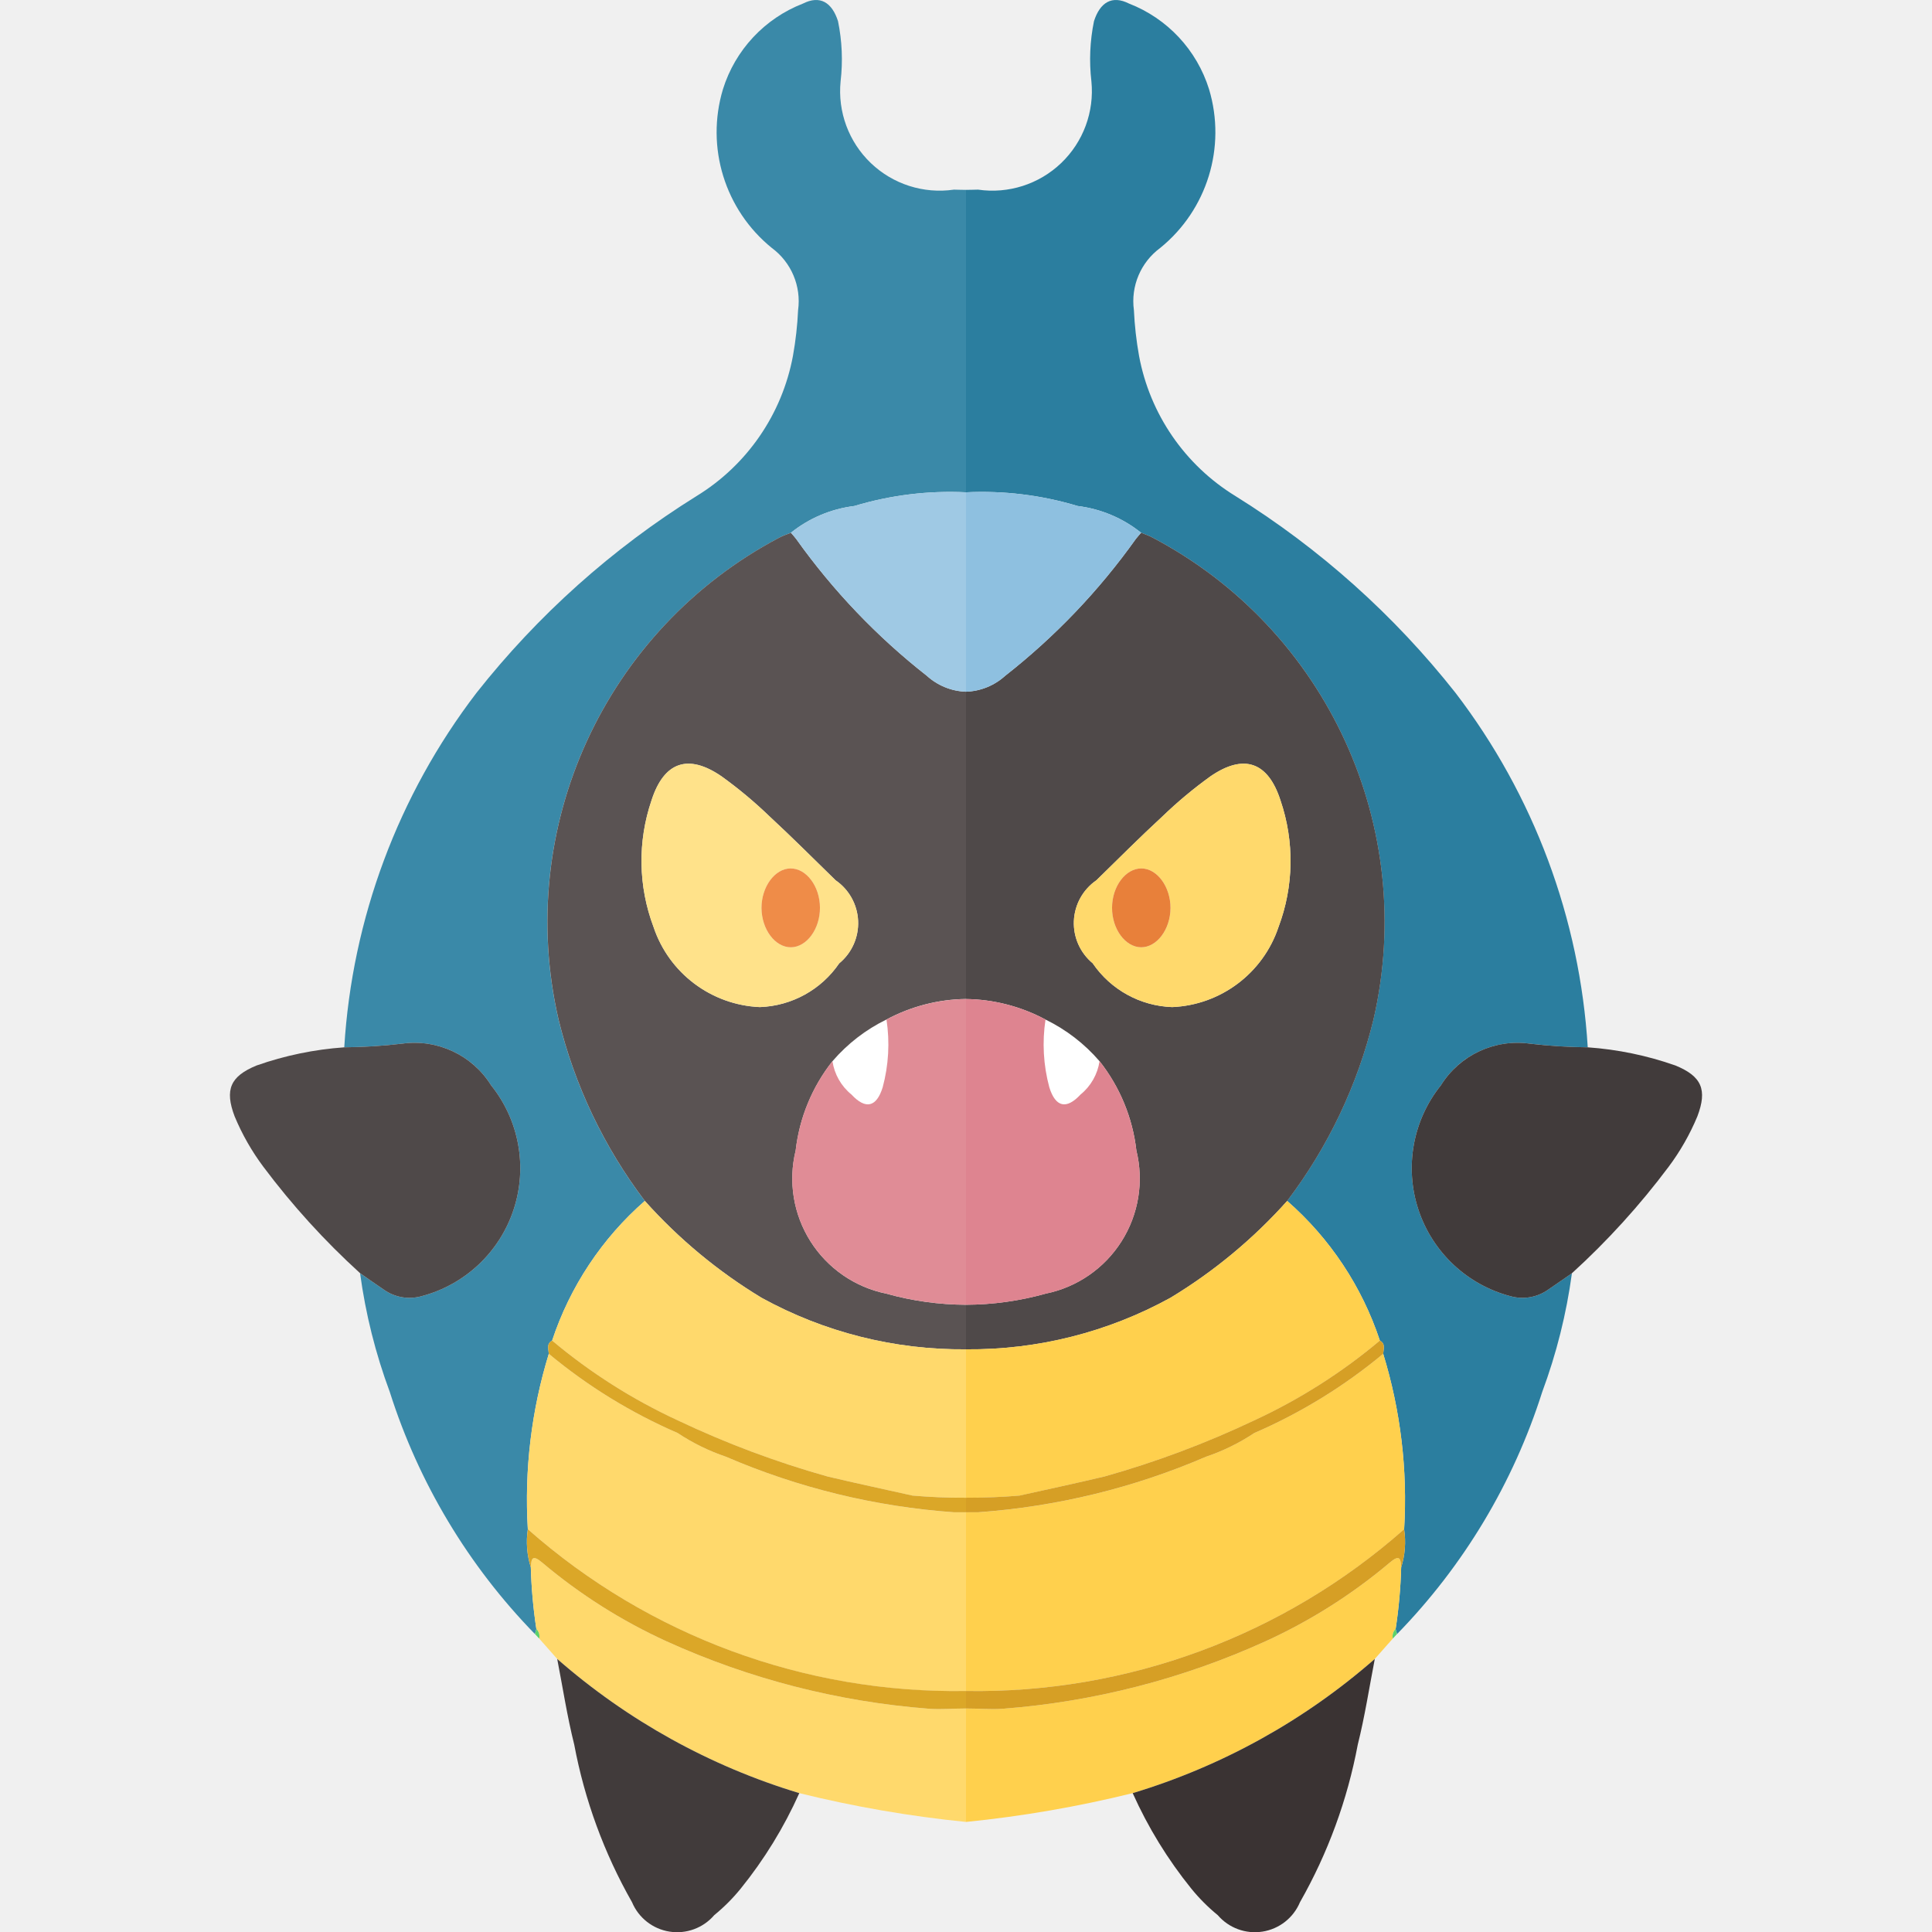
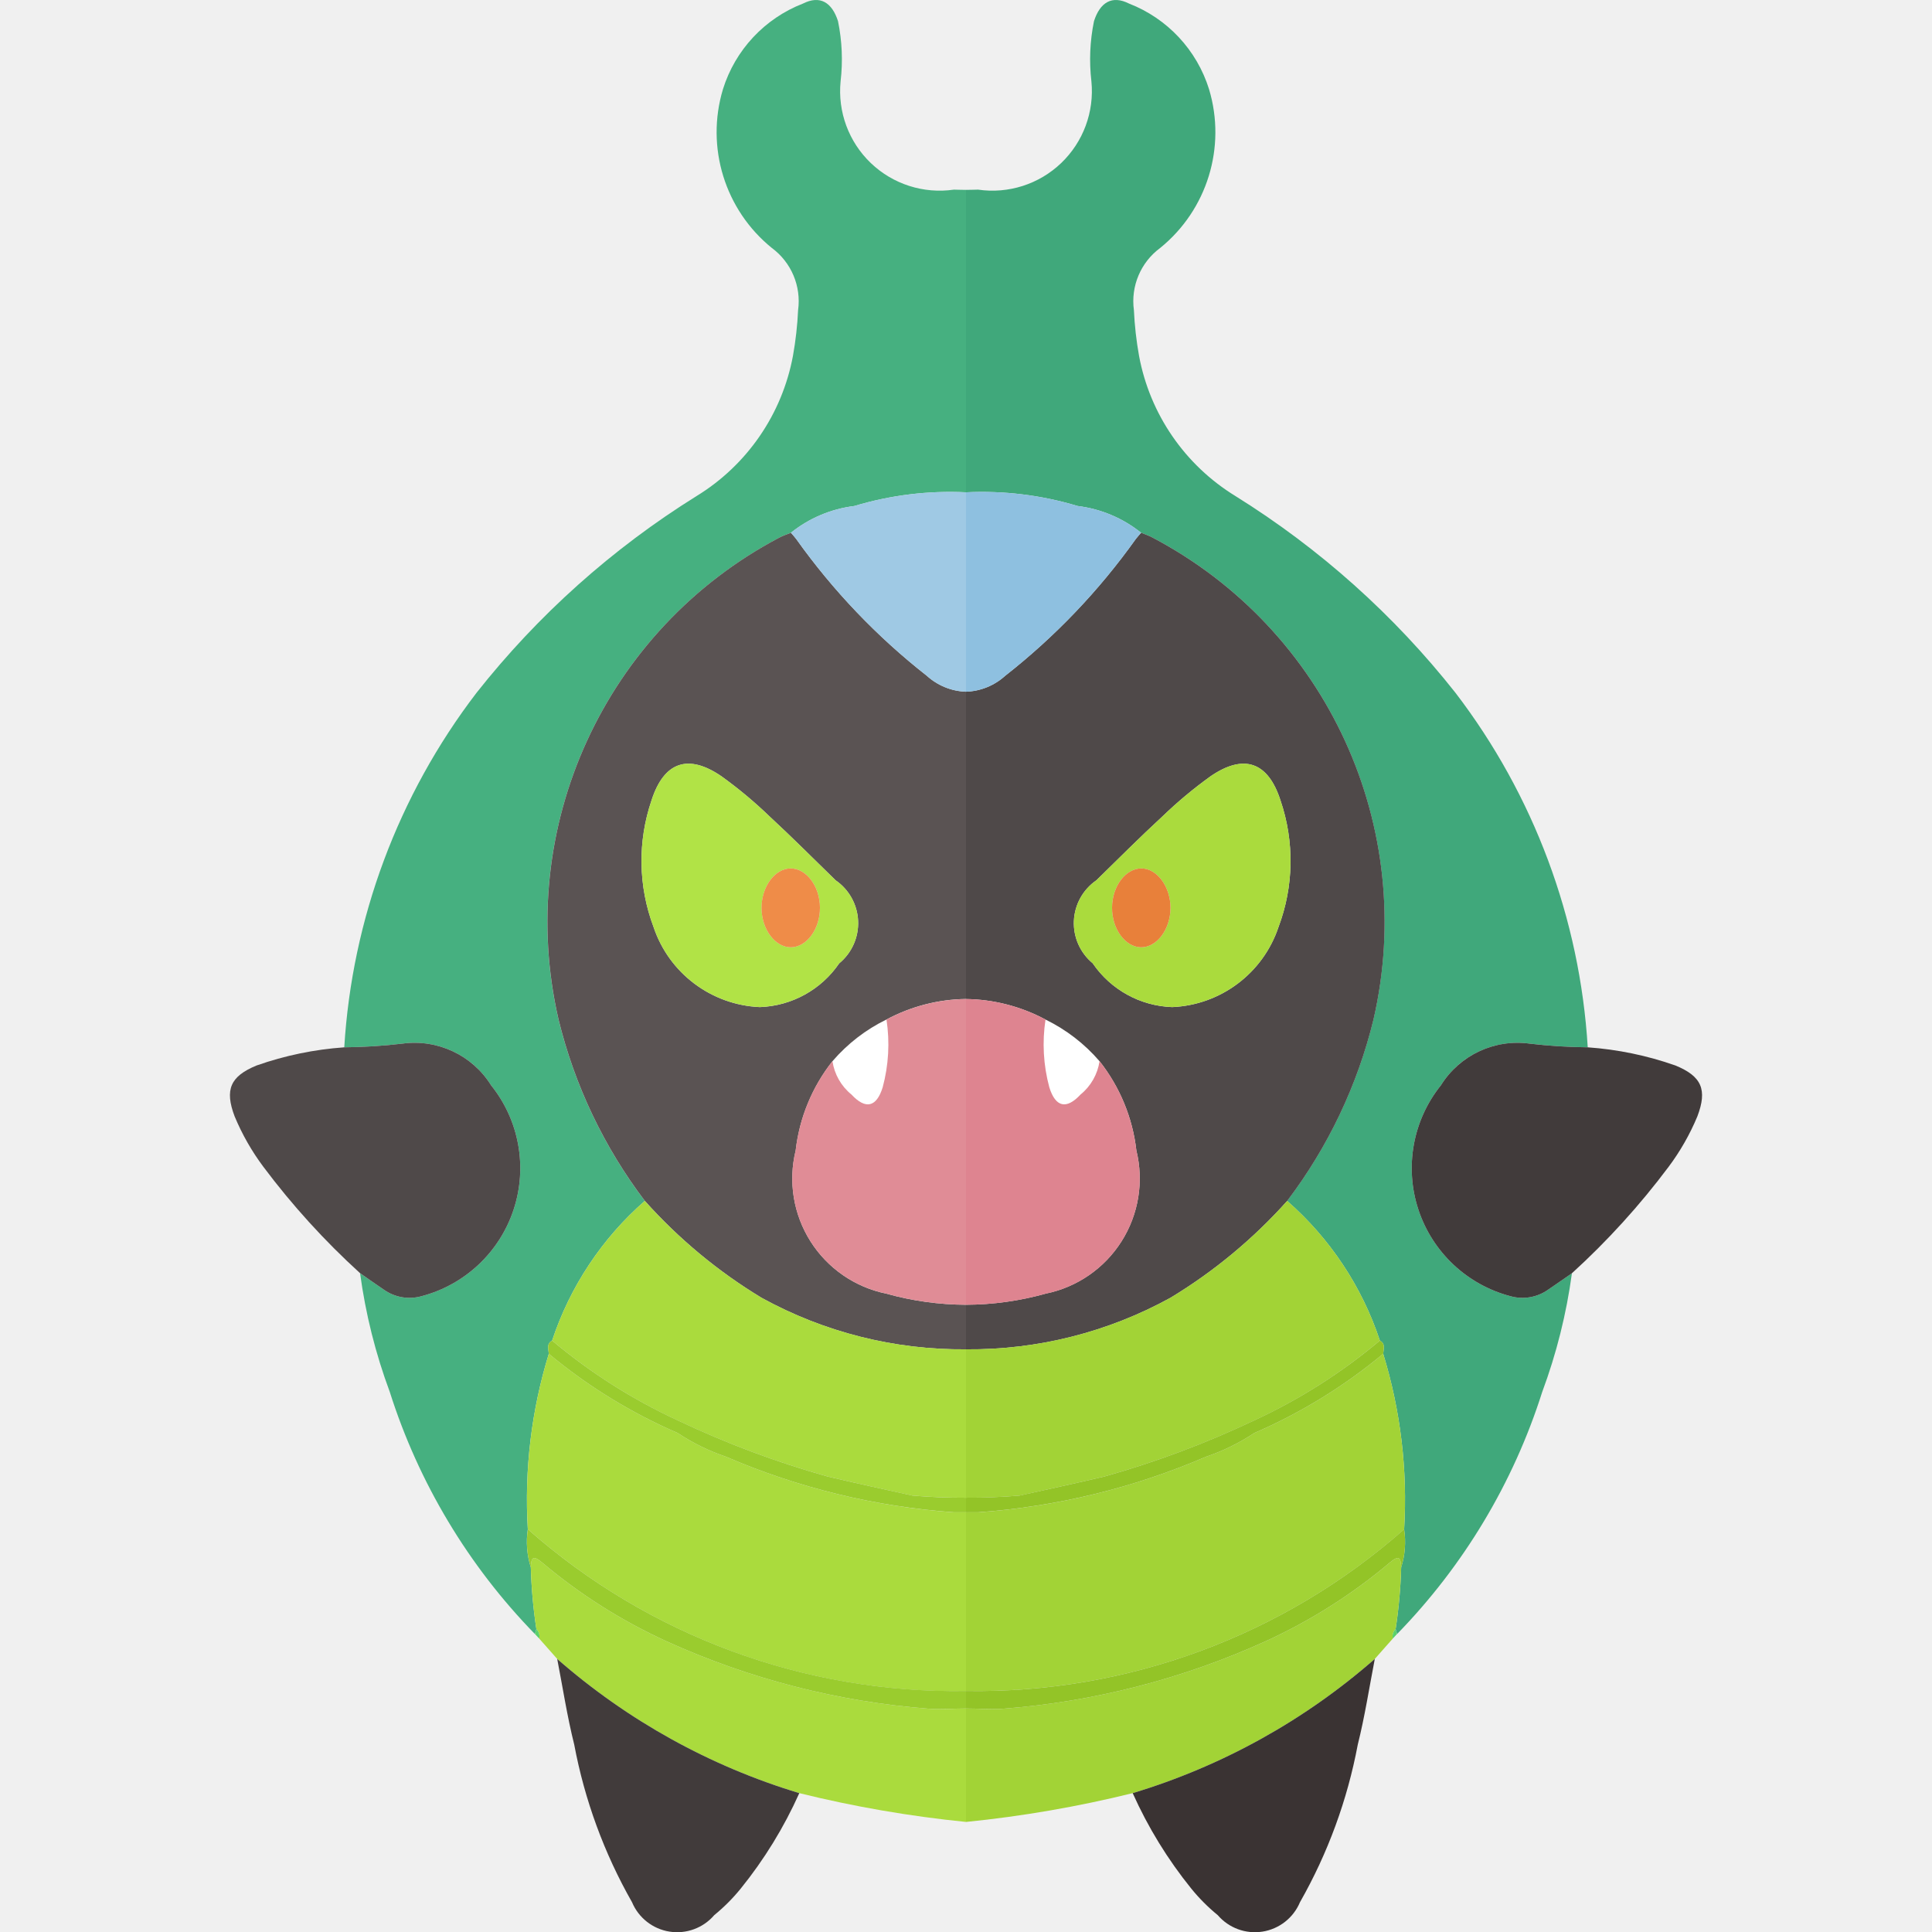
<svg xmlns="http://www.w3.org/2000/svg" viewBox="0 0 32 32">
  <path fill="#fff" d="M13.24 16.547h5.615v2.343H13.24z" />
-   <path d="M15.8 3.141a1.648 1.648 0 01-1.877-1.794A3.139 3.139 0 0013.88.35c-.1-.31-.297-.434-.58-.291a2.236 2.236 0 00-1.326 1.42 2.468 2.468 0 00.81 2.628 1.096 1.096 0 01.435 1.03 5.805 5.805 0 01-.085.756 3.465 3.465 0 01-1.598 2.324 14.21 14.21 0 00-3.644 3.259 10.74 10.74 0 00-2.19 5.871 8.923 8.923 0 00.96-.061 1.494 1.494 0 011.472.69 2.192 2.192 0 01-1.156 3.494.733.733 0 01-.617-.107c-.133-.09-.265-.183-.397-.274a9.177 9.177 0 00.492 1.966 10.14 10.14 0 002.404 4.01l.024-.083a8.245 8.245 0 01-.092-1.022 1.397 1.397 0 01-.05-.63 8.221 8.221 0 01.348-2.907c-.005-.079-.042-.166.055-.219a5.275 5.275 0 011.535-2.313 8.184 8.184 0 01-1.43-3.007 7.196 7.196 0 013.66-7.98c.06-.033.127-.054.19-.08a2.083 2.083 0 011.05-.443A5.493 5.493 0 0116 8.154V3.145c-.067-.002-.134-.001-.2-.004z" fill="#3a89a8" />
-   <path d="M15.385 28.302a12.896 12.896 0 01-4.346-1.117 8.963 8.963 0 01-2.06-1.305c-.157-.132-.18-.075-.187.08a8.23 8.23 0 00.092 1.022.171.171 0 01.047.158l.298.337a10.841 10.841 0 004.01 2.223 19.716 19.716 0 002.761.477v-1.879c-.205 0-.41.02-.615.004z" fill="#ffd96c" />
+   <path d="M15.8 3.141a1.648 1.648 0 01-1.877-1.794A3.139 3.139 0 0013.88.35c-.1-.31-.297-.434-.58-.291a2.236 2.236 0 00-1.326 1.42 2.468 2.468 0 00.81 2.628 1.096 1.096 0 01.435 1.03 5.805 5.805 0 01-.085.756 3.465 3.465 0 01-1.598 2.324 14.21 14.21 0 00-3.644 3.259 10.74 10.74 0 00-2.19 5.871 8.923 8.923 0 00.96-.061 1.494 1.494 0 011.472.69 2.192 2.192 0 01-1.156 3.494.733.733 0 01-.617-.107c-.133-.09-.265-.183-.397-.274a9.177 9.177 0 00.492 1.966 10.14 10.14 0 002.404 4.01l.024-.083a8.245 8.245 0 01-.092-1.022 1.397 1.397 0 01-.05-.63 8.221 8.221 0 01.348-2.907c-.005-.079-.042-.166.055-.219a5.275 5.275 0 011.535-2.313 8.184 8.184 0 01-1.43-3.007 7.196 7.196 0 013.66-7.98c.06-.033.127-.054.19-.08a2.083 2.083 0 011.05-.443A5.493 5.493 0 0116 8.154V3.145c-.067-.002-.134-.001-.2-.004z" fill="#46b080" />
+   <path d="M15.385 28.302a12.896 12.896 0 01-4.346-1.117 8.963 8.963 0 01-2.06-1.305c-.157-.132-.18-.075-.187.08a8.23 8.23 0 00.092 1.022.171.171 0 01.047.158l.298.337a10.841 10.841 0 004.01 2.223 19.716 19.716 0 002.761.477v-1.879c-.205 0-.41.02-.615.004z" fill="#aadb3d" />
  <path d="M5.701 17.347a8.872 8.872 0 00.962-.061 1.494 1.494 0 011.471.69 2.192 2.192 0 01-1.156 3.494.734.734 0 01-.617-.107c-.133-.09-.265-.183-.397-.275a12.565 12.565 0 01-1.6-1.76 3.89 3.89 0 01-.478-.838c-.167-.441-.073-.664.366-.843a5.547 5.547 0 011.45-.3z" fill="#4f4949" />
  <path d="M9.229 27.477a10.841 10.841 0 004.01 2.223 7.193 7.193 0 01-.971 1.582 3.045 3.045 0 01-.438.439.81.81 0 01-1.362-.215 8.414 8.414 0 01-.957-2.61c-.117-.467-.19-.945-.282-1.419z" fill="#413b3b" />
  <path d="M8.884 26.982a.171.171 0 01.047.158l-.07-.075z" fill="#5cd16a" />
  <path d="M14.679 21.427a1.946 1.946 0 01-1.5-2.371 2.924 2.924 0 01.61-1.48 2.792 2.792 0 01.894-.69 2.872 2.872 0 011.317-.34v-5.089a1.017 1.017 0 01-.648-.263 10.948 10.948 0 01-2.164-2.266c-.027-.036-.058-.07-.087-.104-.064.026-.13.047-.192.08a7.196 7.196 0 00-3.658 7.98 8.184 8.184 0 001.43 3.007 8.483 8.483 0 001.932 1.604 6.892 6.892 0 003.387.854v-.738a4.966 4.966 0 01-1.321-.184zm-2.094-4.746a1.945 1.945 0 01-1.76-1.326 3.104 3.104 0 01-.034-2.098c.206-.64.608-.779 1.162-.397a7.254 7.254 0 01.794.663c.372.344.73.703 1.093 1.057a.862.862 0 01.06 1.376 1.663 1.663 0 01-1.315.725z" fill="#5a5353" />
-   <path d="M15.939 25.049H15.8a11.62 11.62 0 01-3.778-.922 3.418 3.418 0 01-.798-.392 8.806 8.806 0 01-2.134-1.312 8.221 8.221 0 00-.347 2.906A10.699 10.699 0 0016 28.01v-2.96c-.02-.002-.04.002-.061 0z" fill="#ffd96c" />
-   <path d="M12.613 21.495a8.483 8.483 0 01-1.933-1.604 5.275 5.275 0 00-1.535 2.313 9.292 9.292 0 002.081 1.323 15.677 15.677 0 002.483.929c.464.11.932.21 1.398.315.298.026.595.037.893.036v-2.458a6.892 6.892 0 01-3.387-.854z" fill="#ffd96c" />
+   <path d="M15.939 25.049H15.8a11.62 11.62 0 01-3.778-.922 3.418 3.418 0 01-.798-.392 8.806 8.806 0 01-2.134-1.312 8.221 8.221 0 00-.347 2.906A10.699 10.699 0 0016 28.01v-2.96c-.02-.002-.04.002-.061 0z" fill="#aadb3d" />
+   <path d="M12.613 21.495a8.483 8.483 0 01-1.933-1.604 5.275 5.275 0 00-1.535 2.313 9.292 9.292 0 002.081 1.323 15.677 15.677 0 002.483.929c.464.11.932.21 1.398.315.298.026.595.037.893.036v-2.458a6.892 6.892 0 01-3.387-.854z" fill="#aadb3d" />
  <path d="M14.15 8.381a2.083 2.083 0 00-1.05.443c.03.035.06.068.088.104a10.948 10.948 0 002.164 2.266 1.017 1.017 0 00.648.263V8.154a5.493 5.493 0 00-1.85.227z" fill="#9fc9e4" />
-   <path d="M8.743 25.33a1.397 1.397 0 00.049.63c.007-.155.03-.212.187-.08a8.963 8.963 0 002.06 1.305 12.896 12.896 0 004.346 1.117c.206.016.41-.005.615-.004v-.29a10.699 10.699 0 01-7.257-2.679z" fill="#dba728" />
+   <path d="M8.743 25.33a1.397 1.397 0 00.049.63c.007-.155.03-.212.187-.08a8.963 8.963 0 002.06 1.305 12.896 12.896 0 004.346 1.117c.206.016.41-.005.615-.004v-.29a10.699 10.699 0 01-7.257-2.679z" fill="#9acc2e" />
  <path d="M14.683 16.887a2.727 2.727 0 01-.063 1.122c-.102.33-.283.372-.517.12a.878.878 0 01-.315-.553 2.923 2.923 0 00-.61 1.48 1.946 1.946 0 001.5 2.37 4.966 4.966 0 001.322.185v-5.064a2.872 2.872 0 00-1.317.34z" fill="#e08c96" />
-   <path d="M12.585 16.68a1.944 1.944 0 01-1.76-1.325 3.104 3.104 0 01-.034-2.098c.206-.64.608-.779 1.162-.397a7.25 7.25 0 01.794.663c.372.344.73.703 1.093 1.057a.862.862 0 01.06 1.376 1.663 1.663 0 01-1.315.724zm.996-1.646c-.001-.354-.225-.652-.487-.65-.262.003-.482.304-.48.657 0 .353.225.651.487.649.261-.003.482-.304.48-.656z" fill="#ffe28a" />
-   <path d="M15.107 24.77c-.466-.104-.933-.204-1.398-.314a15.677 15.677 0 01-2.483-.93 9.292 9.292 0 01-2.081-1.322c-.097.053-.06.14-.055.219a8.806 8.806 0 002.134 1.312 3.418 3.418 0 00.798.392 11.62 11.62 0 003.778.921h.139c.02.002.04-.001.061 0v-.241a9.548 9.548 0 01-.893-.036z" fill="#dba728" />
+   <path d="M12.585 16.68a1.944 1.944 0 01-1.76-1.325 3.104 3.104 0 01-.034-2.098c.206-.64.608-.779 1.162-.397a7.25 7.25 0 01.794.663c.372.344.73.703 1.093 1.057a.862.862 0 01.06 1.376 1.663 1.663 0 01-1.315.724zm.996-1.646c-.001-.354-.225-.652-.487-.65-.262.003-.482.304-.48.657 0 .353.225.651.487.649.261-.003.482-.304.48-.656z" fill="#b1e346" />
+   <path d="M15.107 24.77c-.466-.104-.933-.204-1.398-.314a15.677 15.677 0 01-2.483-.93 9.292 9.292 0 01-2.081-1.322c-.097.053-.06.14-.055.219a8.806 8.806 0 002.134 1.312 3.418 3.418 0 00.798.392 11.62 11.62 0 003.778.921h.139c.02.002.04-.001.061 0v-.241a9.548 9.548 0 01-.893-.036z" fill="#9acc2e" />
  <path d="M13.581 15.034c.002.352-.219.653-.48.656-.262.002-.486-.296-.488-.65-.001-.352.22-.653.48-.656.263-.002.487.296.488.65z" fill="#ef8c48" />
-   <path d="M16.2 3.141a1.648 1.648 0 001.877-1.794A3.139 3.139 0 0118.12.35c.1-.31.297-.434.58-.291a2.236 2.236 0 011.326 1.42 2.468 2.468 0 01-.81 2.628 1.096 1.096 0 00-.435 1.03 5.806 5.806 0 00.085.756 3.465 3.465 0 001.598 2.324 14.21 14.21 0 013.644 3.259 10.74 10.74 0 012.19 5.871 8.926 8.926 0 01-.96-.061 1.494 1.494 0 00-1.472.69 2.192 2.192 0 001.156 3.494.733.733 0 00.617-.107c.133-.09.265-.183.397-.274a9.177 9.177 0 01-.492 1.966 10.14 10.14 0 01-2.404 4.01l-.024-.083a8.246 8.246 0 00.092-1.022 1.397 1.397 0 00.049-.63 8.221 8.221 0 00-.347-2.907c.005-.079.042-.166-.055-.219a5.275 5.275 0 00-1.536-2.313 8.184 8.184 0 001.43-3.007 7.196 7.196 0 00-3.659-7.98c-.06-.033-.127-.054-.19-.08a2.083 2.083 0 00-1.05-.443A5.493 5.493 0 0016 8.154V3.145c.067-.002.134-.001.2-.004z" fill="#2b7e9f" />
-   <path d="M16.615 28.302a12.896 12.896 0 004.346-1.117 8.964 8.964 0 002.06-1.305c.157-.132.18-.075.187.08a8.23 8.23 0 01-.092 1.022.17.17 0 00-.047.158l-.298.337a10.841 10.841 0 01-4.01 2.223 19.716 19.716 0 01-2.761.477v-1.879c.205 0 .41.02.615.004z" fill="#ffd04d" />
+   <path d="M16.2 3.141a1.648 1.648 0 001.877-1.794A3.139 3.139 0 0118.12.35c.1-.31.297-.434.58-.291a2.236 2.236 0 011.326 1.42 2.468 2.468 0 01-.81 2.628 1.096 1.096 0 00-.435 1.03 5.806 5.806 0 00.085.756 3.465 3.465 0 001.598 2.324 14.21 14.21 0 013.644 3.259 10.74 10.74 0 012.19 5.871 8.926 8.926 0 01-.96-.061 1.494 1.494 0 00-1.472.69 2.192 2.192 0 001.156 3.494.733.733 0 00.617-.107c.133-.09.265-.183.397-.274a9.177 9.177 0 01-.492 1.966 10.14 10.14 0 01-2.404 4.01l-.024-.083a8.246 8.246 0 00.092-1.022 1.397 1.397 0 00.049-.63 8.221 8.221 0 00-.347-2.907c.005-.079.042-.166-.055-.219a5.275 5.275 0 00-1.536-2.313 8.184 8.184 0 001.43-3.007 7.196 7.196 0 00-3.659-7.98c-.06-.033-.127-.054-.19-.08a2.083 2.083 0 00-1.05-.443A5.493 5.493 0 0016 8.154V3.145c.067-.002.134-.001.2-.004z" fill="#40a87b" />
+   <path d="M16.615 28.302a12.896 12.896 0 004.346-1.117 8.964 8.964 0 002.06-1.305c.157-.132.18-.075.187.08a8.23 8.23 0 01-.092 1.022.17.17 0 00-.047.158l-.298.337a10.841 10.841 0 01-4.01 2.223 19.716 19.716 0 01-2.761.477v-1.879c.205 0 .41.02.615.004z" fill="#a2d336" />
  <path d="M26.299 17.347a8.87 8.87 0 01-.962-.061 1.494 1.494 0 00-1.471.69 2.192 2.192 0 001.156 3.494.734.734 0 00.617-.107c.133-.09.265-.183.397-.274a12.565 12.565 0 001.6-1.761 3.89 3.89 0 00.478-.838c.167-.441.073-.664-.366-.843a5.547 5.547 0 00-1.45-.3z" fill="#413b3b" />
  <path d="M22.771 27.477a10.84 10.84 0 01-4.01 2.223 7.193 7.193 0 00.971 1.582 3.044 3.044 0 00.438.439.81.81 0 001.362-.215 8.414 8.414 0 00.957-2.61c.117-.467.19-.945.282-1.419z" fill="#3a3333" />
  <path d="M23.116 26.982a.171.171 0 00-.047.158l.07-.075z" fill="#5cd16a" />
  <path d="M16 21.611v.738a6.892 6.892 0 003.387-.854 8.483 8.483 0 001.933-1.604 8.184 8.184 0 001.43-3.007 7.196 7.196 0 00-3.66-7.98c-.06-.033-.127-.054-.19-.08-.03.035-.06.068-.088.104a10.948 10.948 0 01-2.164 2.266 1.017 1.017 0 01-.648.263v5.09a2.872 2.872 0 011.317.34 2.792 2.792 0 01.895.69 2.924 2.924 0 01.61 1.479 1.946 1.946 0 01-1.5 2.37 4.967 4.967 0 01-1.322.185zm2.1-5.655a.862.862 0 01.06-1.376c.362-.354.72-.713 1.093-1.057a7.253 7.253 0 01.794-.663c.554-.382.956-.243 1.162.397a3.104 3.104 0 01-.033 2.098 1.945 1.945 0 01-1.761 1.326 1.663 1.663 0 01-1.316-.725z" fill="#4f4949" />
-   <path d="M16.061 25.049h.139a11.62 11.62 0 003.778-.922 3.418 3.418 0 00.798-.392 8.806 8.806 0 002.134-1.312 8.221 8.221 0 01.347 2.907A10.699 10.699 0 0116 28.008v-2.96c.02 0 .04.003.061 0z" fill="#ffd04d" />
-   <path d="M19.387 21.495a8.483 8.483 0 001.933-1.604 5.275 5.275 0 011.535 2.313 9.292 9.292 0 01-2.081 1.323 15.676 15.676 0 01-2.483.929c-.464.11-.932.21-1.398.315a9.606 9.606 0 01-.893.036v-2.458a6.892 6.892 0 003.387-.854z" fill="#ffd04d" />
+   <path d="M16.061 25.049h.139a11.62 11.62 0 003.778-.922 3.418 3.418 0 00.798-.392 8.806 8.806 0 002.134-1.312 8.221 8.221 0 01.347 2.907A10.699 10.699 0 0116 28.008v-2.96c.02 0 .04.003.061 0z" fill="#a2d336" />
+   <path d="M19.387 21.495a8.483 8.483 0 001.933-1.604 5.275 5.275 0 011.535 2.313 9.292 9.292 0 01-2.081 1.323 15.676 15.676 0 01-2.483.929c-.464.11-.932.21-1.398.315a9.606 9.606 0 01-.893.036v-2.458a6.892 6.892 0 003.387-.854z" fill="#a2d336" />
  <path d="M17.85 8.381a2.083 2.083 0 011.05.443c-.03.035-.06.068-.088.104a10.948 10.948 0 01-2.164 2.266 1.017 1.017 0 01-.648.263V8.154a5.493 5.493 0 011.85.227z" fill="#8ec0e0" />
-   <path d="M23.257 25.33a1.397 1.397 0 01-.049.63c-.007-.155-.03-.212-.187-.08a8.964 8.964 0 01-2.06 1.305 12.896 12.896 0 01-4.346 1.117c-.206.016-.41-.005-.615-.004v-.29a10.699 10.699 0 007.257-2.679z" fill="#d69f25" />
+   <path d="M23.257 25.33a1.397 1.397 0 01-.049.63c-.007-.155-.03-.212-.187-.08a8.964 8.964 0 01-2.06 1.305 12.896 12.896 0 01-4.346 1.117c-.206.016-.41-.005-.615-.004v-.29a10.699 10.699 0 007.257-2.679z" fill="#93c427" />
  <path d="M17.317 16.887a2.727 2.727 0 00.063 1.122c.102.33.283.372.517.12a.878.878 0 00.315-.553 2.923 2.923 0 01.61 1.48 1.946 1.946 0 01-1.5 2.371 4.967 4.967 0 01-1.322.184v-5.064a2.872 2.872 0 011.317.34z" fill="#de8490" />
-   <path d="M18.1 15.956a.862.862 0 01.06-1.376c.362-.354.72-.713 1.093-1.057a7.25 7.25 0 01.794-.663c.554-.382.956-.243 1.162.397a3.104 3.104 0 01-.033 2.098 1.944 1.944 0 01-1.761 1.325 1.663 1.663 0 01-1.316-.724zm.8-.266c.261.002.485-.296.487-.65.001-.352-.22-.653-.48-.656-.263-.002-.487.296-.488.65-.002.352.219.653.48.656z" fill="#ffd96c" />
-   <path d="M16.893 24.77c.466-.104.933-.204 1.398-.314a15.676 15.676 0 002.483-.93 9.292 9.292 0 002.081-1.322c.097.053.06.14.055.219a8.806 8.806 0 01-2.134 1.312 3.418 3.418 0 01-.798.392 11.62 11.62 0 01-3.778.921h-.139c-.02.002-.04-.001-.061 0v-.241c.298 0 .595-.01.893-.036z" fill="#d69f25" />
+   <path d="M18.1 15.956a.862.862 0 01.06-1.376c.362-.354.72-.713 1.093-1.057a7.25 7.25 0 01.794-.663c.554-.382.956-.243 1.162.397a3.104 3.104 0 01-.033 2.098 1.944 1.944 0 01-1.761 1.325 1.663 1.663 0 01-1.316-.724zm.8-.266c.261.002.485-.296.487-.65.001-.352-.22-.653-.48-.656-.263-.002-.487.296-.488.65-.002.352.219.653.48.656z" fill="#aadb3d" />
+   <path d="M16.893 24.77c.466-.104.933-.204 1.398-.314a15.676 15.676 0 002.483-.93 9.292 9.292 0 002.081-1.322c.097.053.06.14.055.219a8.806 8.806 0 01-2.134 1.312 3.418 3.418 0 01-.798.392 11.62 11.62 0 01-3.778.921h-.139c-.02.002-.04-.001-.061 0v-.241c.298 0 .595-.01.893-.036z" fill="#93c427" />
  <path d="M18.419 15.034c-.002.352.219.653.48.656.262.002.486-.296.488-.65.001-.352-.22-.653-.48-.656-.263-.002-.487.296-.488.65z" fill="#e8803a" />
</svg>
